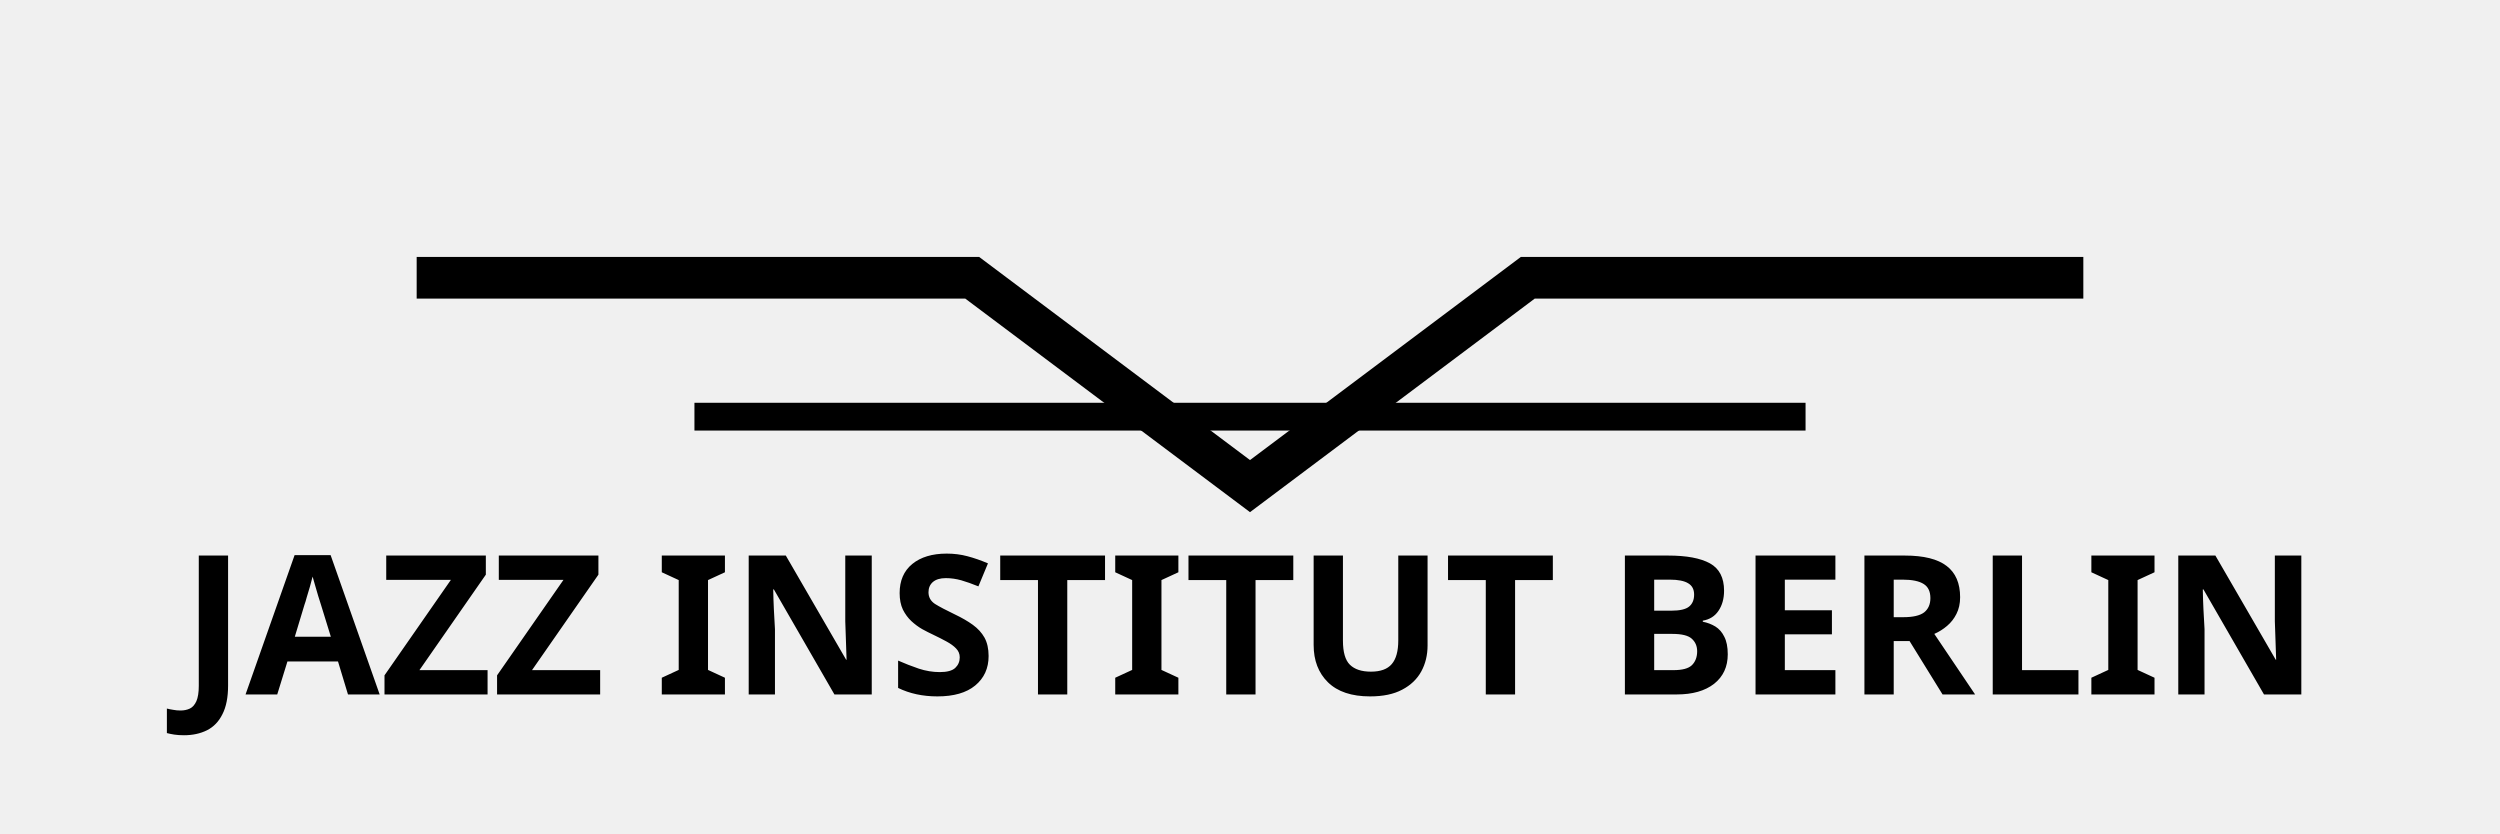
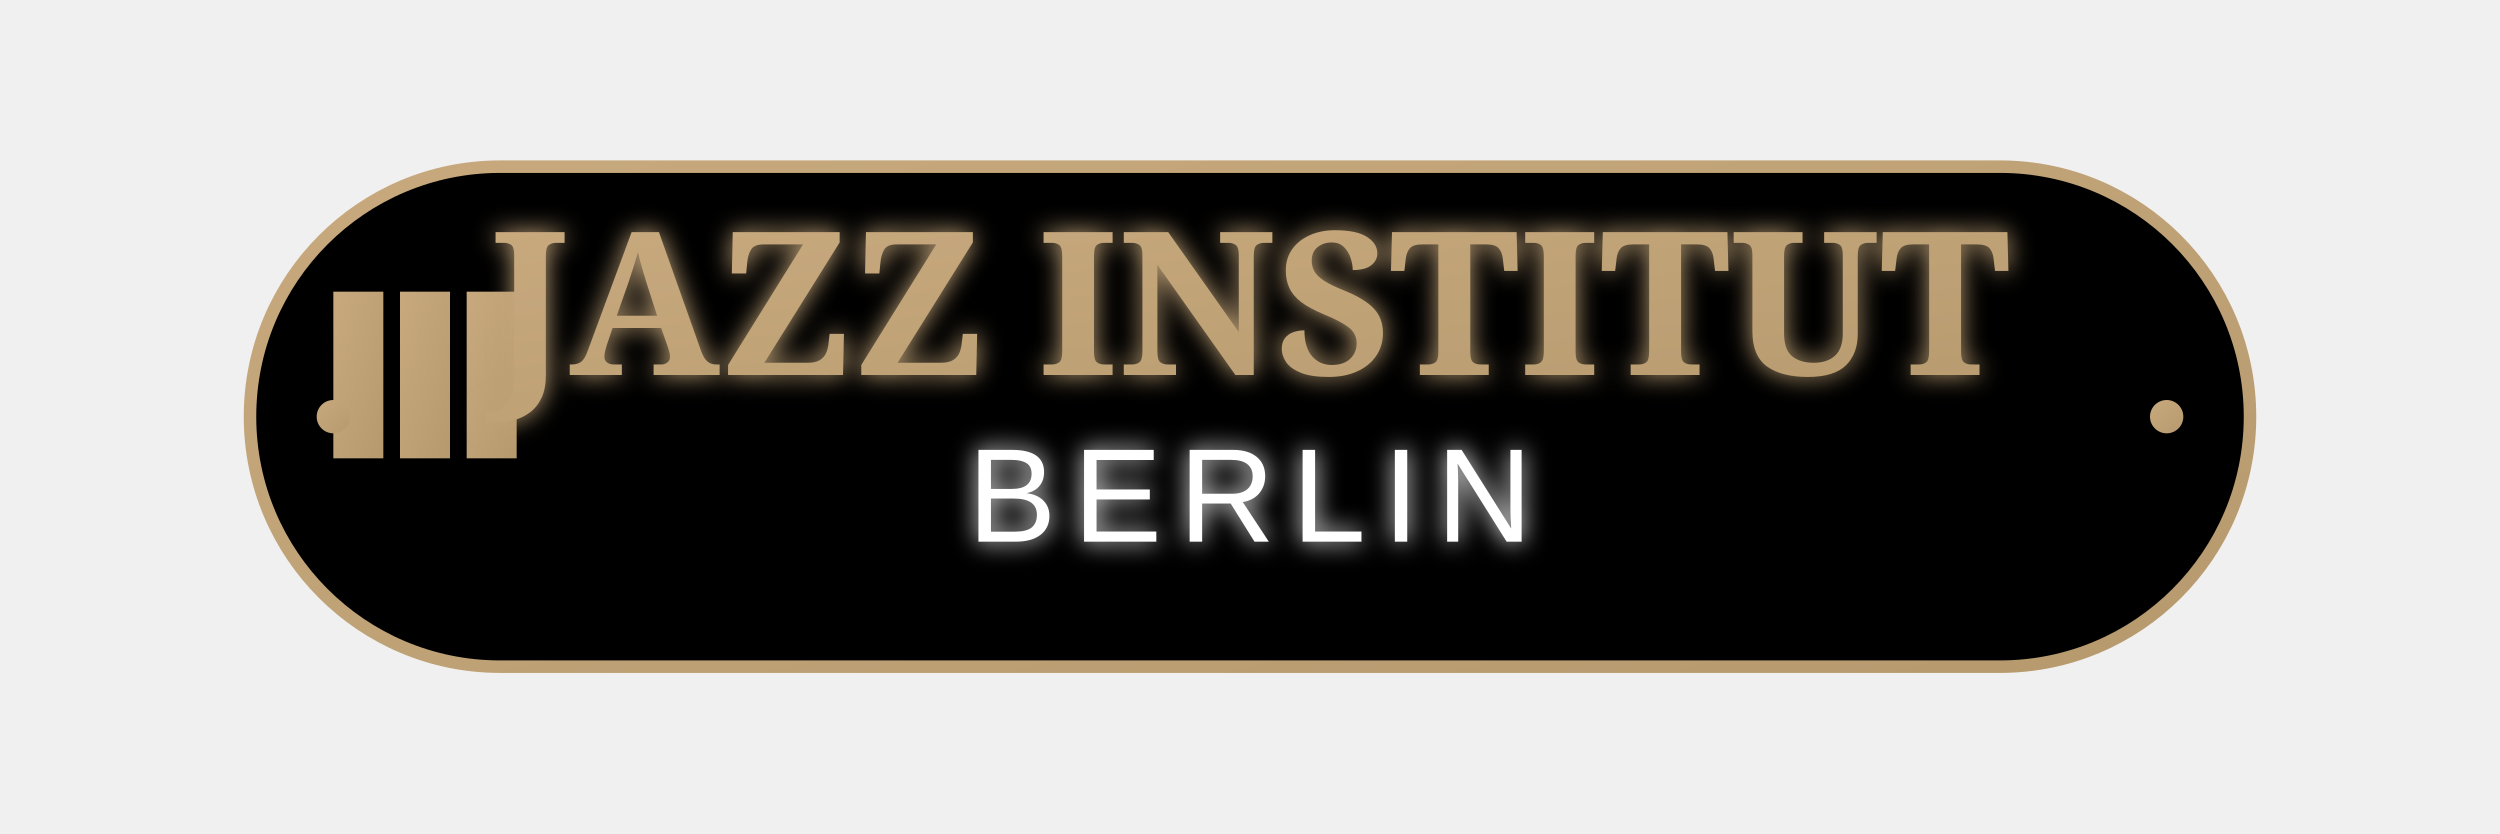
- <svg xmlns="http://www.w3.org/2000/svg" width="180" height="60" viewBox="0 0 180 60" fill="none">
-   <g transform="translate(20, 10)">
-     <path d="M10,10 L50,10 L70,25 L90,10 L130,10" stroke="currentColor" stroke-width="3" />
-     <path d="M30,20 L110,20" stroke="currentColor" stroke-width="2" />
-     <text x="70" y="40" font-family="Arial Black" font-weight="900" font-size="14" fill="currentColor" text-anchor="middle">JAZZ INSTITUT BERLIN</text>
+ <svg xmlns="http://www.w3.org/2000/svg" width="300" height="100" viewBox="0 0 300 100" fill="none">
+   <defs>
+     <linearGradient id="goldGradient" x1="0%" y1="0%" x2="100%" y2="100%">
+       <stop offset="0%" style="stop-color:#C8A97E;stop-opacity:1" />
+       <stop offset="100%" style="stop-color:#B69A6E;stop-opacity:1" />
+     </linearGradient>
+     <filter id="glow">
+       <feGaussianBlur stdDeviation="1.5" result="coloredBlur" />
+       <feMerge>
+         <feMergeNode in="coloredBlur" />
+         <feMergeNode in="SourceGraphic" />
+       </feMerge>
+     </filter>
+   </defs>
+   <rect x="30" y="20" width="240" height="60" rx="30" fill="black" stroke="url(#goldGradient)" stroke-width="1.5" />
+   <g transform="translate(40, 35)">
+     <rect x="0" y="0" width="6" height="20" fill="url(#goldGradient)" />
+     <rect x="8" y="0" width="6" height="20" fill="url(#goldGradient)" />
+     <rect x="16" y="0" width="6" height="20" fill="url(#goldGradient)" />
  </g>
+   <g filter="url(#glow)">
+     <text x="150" y="45" text-anchor="middle" font-family="Georgia" font-size="24" font-weight="bold" fill="url(#goldGradient)">JAZZ INSTITUT</text>
+     <text x="150" y="65" text-anchor="middle" font-family="Arial" font-size="16" letter-spacing="2" fill="#FFFFFF">BERLIN</text>
+   </g>
+   <circle cx="40" cy="50" r="2" fill="url(#goldGradient)" />
+   <circle cx="260" cy="50" r="2" fill="url(#goldGradient)" />
</svg>
